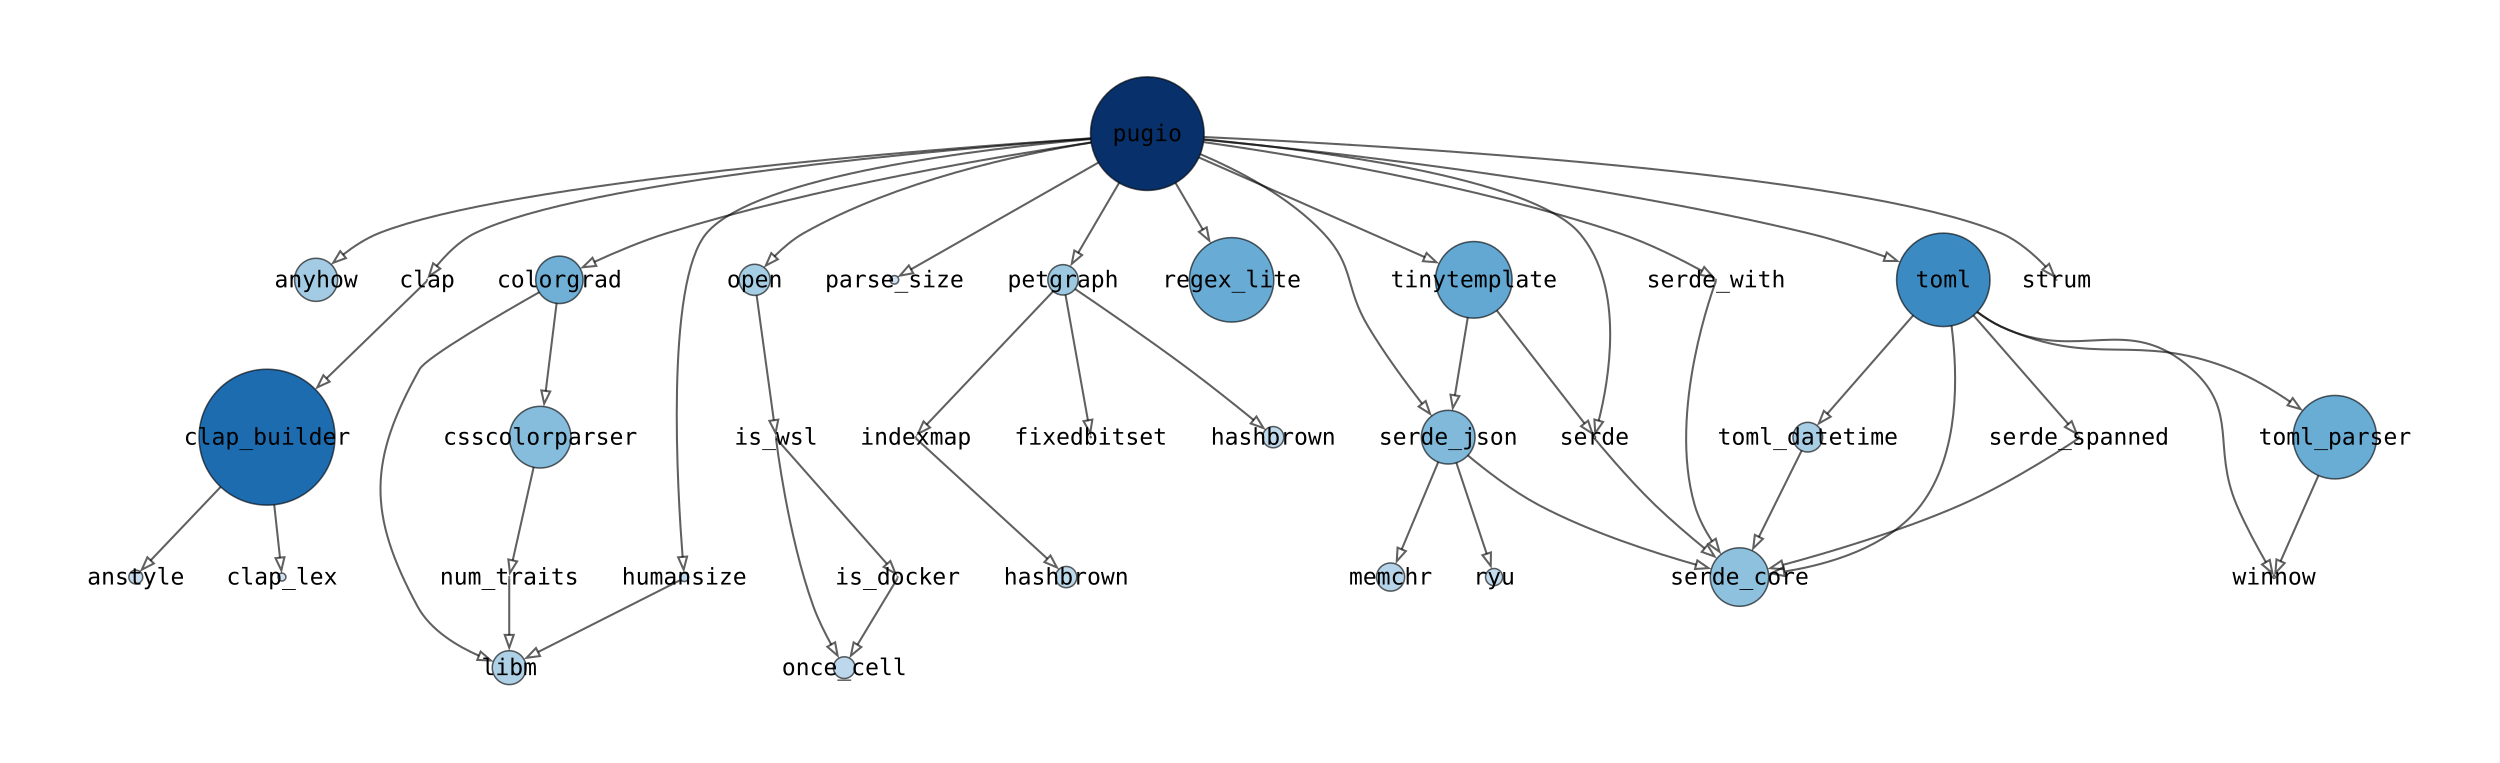
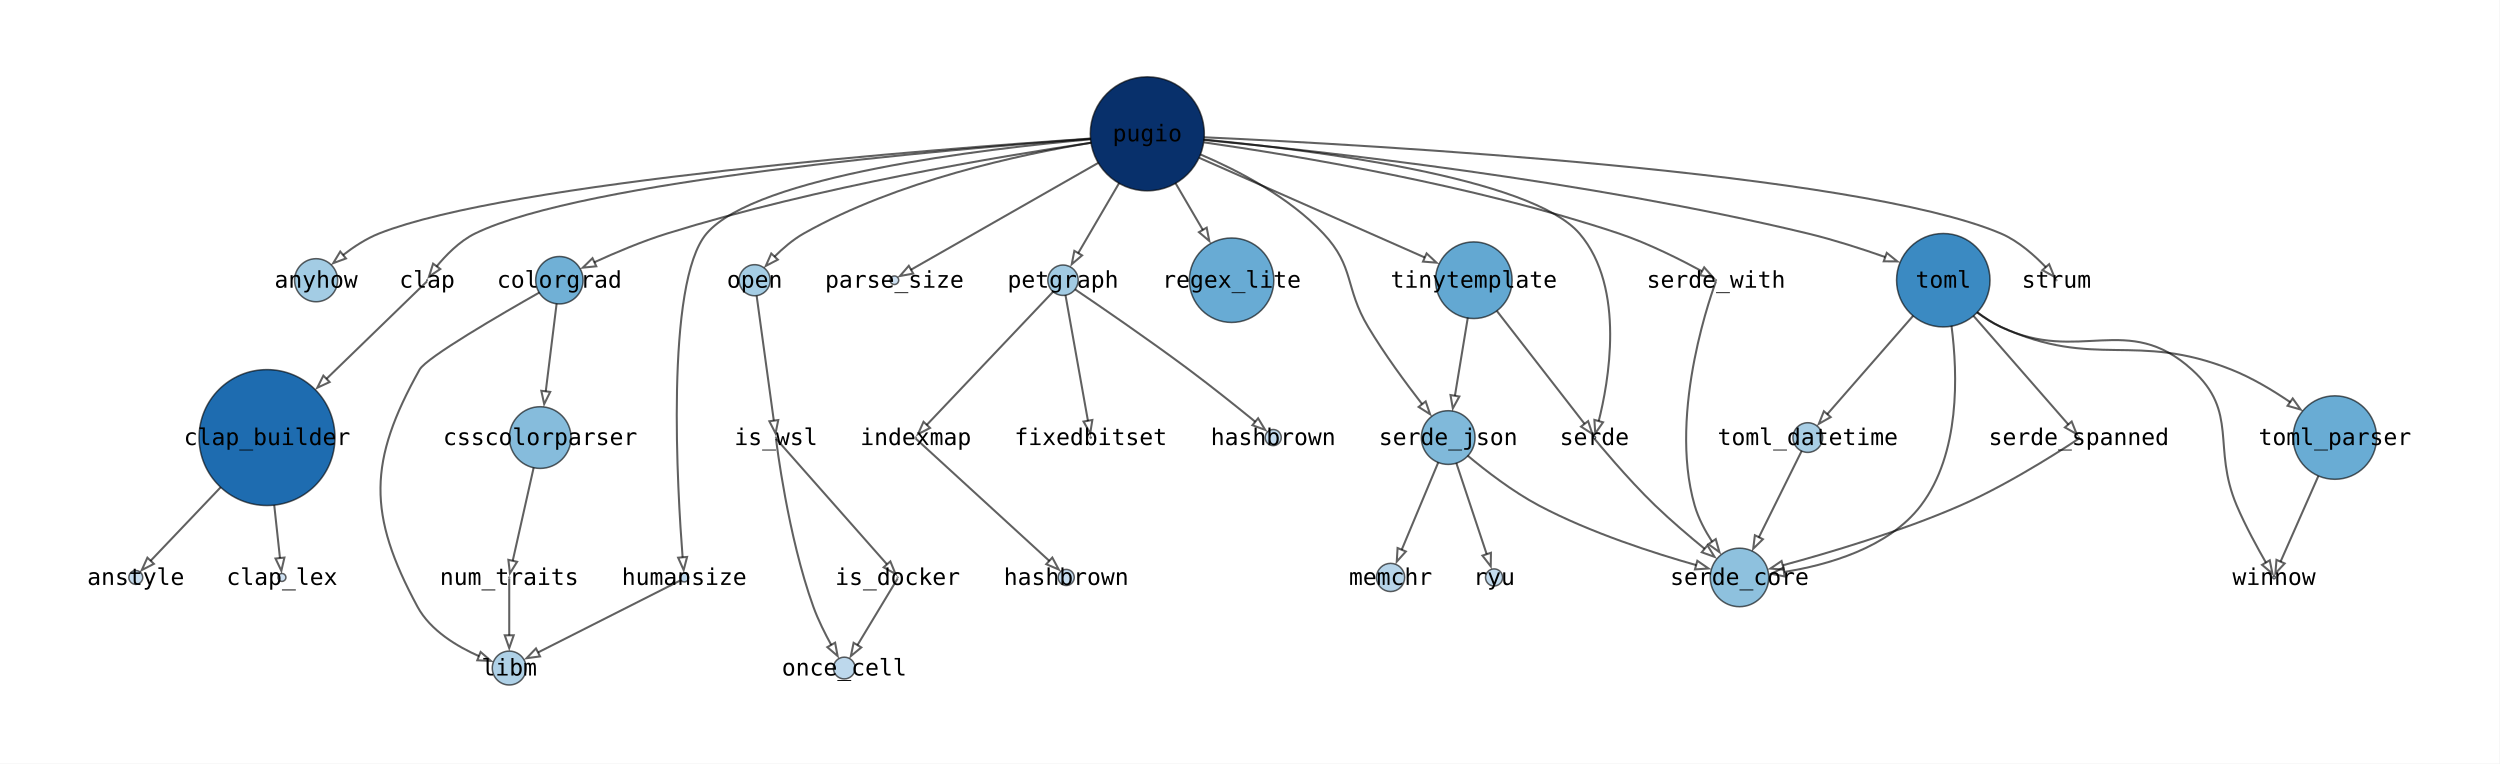
- <svg xmlns="http://www.w3.org/2000/svg" xmlns:xlink="http://www.w3.org/1999/xlink" width="2343pt" height="715pt" viewBox="0.00 0.00 2343.00 715.00">
+ <svg xmlns="http://www.w3.org/2000/svg" xmlns:xlink="http://www.w3.org/1999/xlink" width="2343pt" height="716pt" viewBox="0.00 0.00 2343.00 716.00">
  <style>
.graph:has(.node0:hover) &gt; g:not(.node0) { opacity: 0.4 }
.graph:has(.node1:hover) &gt; g:not(.node1) { opacity: 0.4 }
.graph:has(.node3:hover) &gt; g:not(.node3) { opacity: 0.4 }
.graph:has(.node4:hover) &gt; g:not(.node4) { opacity: 0.4 }
.graph:has(.node5:hover) &gt; g:not(.node5) { opacity: 0.4 }
.graph:has(.node6:hover) &gt; g:not(.node6) { opacity: 0.4 }
.graph:has(.node7:hover) &gt; g:not(.node7) { opacity: 0.4 }
.graph:has(.node8:hover) &gt; g:not(.node8) { opacity: 0.4 }
.graph:has(.node9:hover) &gt; g:not(.node9) { opacity: 0.4 }
.graph:has(.node10:hover) &gt; g:not(.node10) { opacity: 0.4 }
.graph:has(.node11:hover) &gt; g:not(.node11) { opacity: 0.4 }
.graph:has(.node12:hover) &gt; g:not(.node12) { opacity: 0.4 }
.graph:has(.node13:hover) &gt; g:not(.node13) { opacity: 0.4 }
.graph:has(.node14:hover) &gt; g:not(.node14) { opacity: 0.4 }
.graph:has(.node15:hover) &gt; g:not(.node15) { opacity: 0.4 }
.graph:has(.node18:hover) &gt; g:not(.node18) { opacity: 0.4 }
.graph:has(.node19:hover) &gt; g:not(.node19) { opacity: 0.4 }
.graph:has(.node20:hover) &gt; g:not(.node20) { opacity: 0.4 }
.graph:has(.node21:hover) &gt; g:not(.node21) { opacity: 0.4 }
.graph:has(.node23:hover) &gt; g:not(.node23) { opacity: 0.4 }
.graph:has(.node25:hover) &gt; g:not(.node25) { opacity: 0.4 }
.graph:has(.node26:hover) &gt; g:not(.node26) { opacity: 0.4 }
.graph:has(.node27:hover) &gt; g:not(.node27) { opacity: 0.4 }
.graph:has(.node28:hover) &gt; g:not(.node28) { opacity: 0.4 }
.graph:has(.node29:hover) &gt; g:not(.node29) { opacity: 0.4 }
.graph:has(.node31:hover) &gt; g:not(.node31) { opacity: 0.4 }
.graph:has(.node32:hover) &gt; g:not(.node32) { opacity: 0.4 }
.graph:has(.node33:hover) &gt; g:not(.node33) { opacity: 0.4 }
.graph:has(.node34:hover) &gt; g:not(.node34) { opacity: 0.4 }
.graph:has(.node35:hover) &gt; g:not(.node35) { opacity: 0.4 }
.graph:has(.node36:hover) &gt; g:not(.node36) { opacity: 0.4 }
.graph:has(.node37:hover) &gt; g:not(.node37) { opacity: 0.4 }
.graph:has(.node38:hover) &gt; g:not(.node38) { opacity: 0.4 }
.graph:has(.node39:hover) &gt; g:not(.node39) { opacity: 0.4 }
.graph:has(.node40:hover) &gt; g:not(.node40) { opacity: 0.4 }
</style>
-   <g id="graph0" class="graph" transform="scale(1 1) rotate(0) translate(72 643.23)">
-     <polygon fill="white" stroke="none" points="-72,72 -72,-643.23 2270.5,-643.23 2270.5,72 -72,72" />
+   <g id="graph0" class="graph" transform="scale(1 1) rotate(0) translate(72 643.59)">
+     <polygon fill="white" stroke="none" points="-72,72 -72,-643.59 2270.5,-643.59 2270.5,72 -72,72" />
    <g id="node1" class="node node0">
      <g id="a_node1">
-         <a xlink:title="pugio v0.1.4 (/home/my4ng/Programming/pugio)&#10;116.50 KiB">
-           <ellipse fill="#08306b" stroke="#000000" stroke-width="1.44" stroke-opacity="0.624" cx="1003.25" cy="-517.99" rx="53.24" ry="53.24" />
-           <text xml:space="preserve" text-anchor="middle" x="1003.25" y="-510.97" font-family="monospace" font-size="21.60">pugio</text>
+         <a xlink:title="pugio v0.1.5 (/home/my4ng/Programming/pugio)&#10;117.89 KiB">
+           <ellipse fill="#08306b" stroke="#000000" stroke-width="1.44" stroke-opacity="0.624" cx="1003.25" cy="-518.17" rx="53.42" ry="53.42" />
+           <text xml:space="preserve" text-anchor="middle" x="1003.25" y="-511.15" font-family="monospace" font-size="21.60">pugio</text>
        </a>
      </g>
    </g>
    <g id="node2" class="node node0 node1">
      <g id="a_node2">
        <a xlink:title="anyhow v1.0.100&#10;10.54 KiB">
          <ellipse fill="#a3cce4" stroke="#000000" stroke-width="1.44" stroke-opacity="0.624" cx="224.25" cy="-380.97" rx="20.18" ry="20.18" />
          <text xml:space="preserve" text-anchor="middle" x="224.25" y="-373.95" font-family="monospace" font-size="21.60">anyhow</text>
        </a>
      </g>
    </g>
    <g id="edge1" class="edge node0">
      <g id="a_edge1">
        <a xlink:title="pugio -&gt; anyhow">
-           <path fill="none" stroke="#000000" stroke-width="1.92" stroke-opacity="0.624" d="M950.44,-513.62C805.69,-503.86 405.31,-473.13 283.25,-424.75 271.18,-419.96 259.3,-412.14 249.4,-404.48" />
-           <polygon fill="none" stroke="#000000" stroke-width="1.92" stroke-opacity="0.624" points="252.22,-401.36 240.3,-396.96 246.87,-407.84 252.22,-401.36" />
+           <path fill="none" stroke="#000000" stroke-width="1.92" stroke-opacity="0.624" d="M950.18,-513.77C805.21,-503.95 405.23,-473.12 283.25,-424.75 271.18,-419.96 259.3,-412.13 249.4,-404.48" />
+           <polygon fill="none" stroke="#000000" stroke-width="1.92" stroke-opacity="0.624" points="252.22,-401.36 240.3,-396.96 246.88,-407.84 252.22,-401.36" />
        </a>
      </g>
    </g>
    <g id="node3" class="node node0 node3">
      <g id="a_node3">
        <a xlink:title="clap v4.5.53&#10;0 B">
          <ellipse fill="#1e6cb0" stroke="#000000" stroke-width="1.44" stroke-opacity="0.624" cx="328.25" cy="-380.97" rx="0.36" ry="0.36" />
          <text xml:space="preserve" text-anchor="middle" x="328.25" y="-373.95" font-family="monospace" font-size="21.60">clap</text>
        </a>
      </g>
    </g>
    <g id="edge2" class="edge node0">
      <g id="a_edge2">
        <a xlink:title="pugio -&gt; clap">
-           <path fill="none" stroke="#000000" stroke-width="1.92" stroke-opacity="0.624" d="M950.33,-513.37C817.83,-503.65 475.14,-474.31 373.25,-424.75 358.41,-417.53 345.23,-403.65 337.03,-393.66" />
+           <path fill="none" stroke="#000000" stroke-width="1.92" stroke-opacity="0.624" d="M950.33,-513.53C817.83,-503.77 475.14,-474.33 373.25,-424.75 358.41,-417.53 345.23,-403.65 337.03,-393.66" />
          <polygon fill="none" stroke="#000000" stroke-width="1.92" stroke-opacity="0.624" points="340.62,-391.45 330.06,-384.38 333.91,-396.5 340.62,-391.45" />
        </a>
      </g>
    </g>
    <g id="node7" class="node node0 node7">
      <g id="a_node7">
        <a xlink:title="colorgrad v0.8.0&#10;12.57 KiB">
          <ellipse fill="#70b0d6" stroke="#000000" stroke-width="1.44" stroke-opacity="0.624" cx="452.25" cy="-380.97" rx="22.22" ry="22.22" />
          <text xml:space="preserve" text-anchor="middle" x="452.25" y="-373.95" font-family="monospace" font-size="21.60">colorgrad</text>
        </a>
      </g>
    </g>
    <g id="edge6" class="edge node0">
      <g id="a_edge6">
        <a xlink:title="pugio -&gt; colorgrad">
-           <path fill="none" stroke="#000000" stroke-width="1.92" stroke-opacity="0.624" d="M950.78,-509.7C865.94,-497.14 693.95,-468.49 553.25,-424.75 529.81,-417.46 504.36,-406.66 484.87,-397.74" />
+           <path fill="none" stroke="#000000" stroke-width="1.92" stroke-opacity="0.624" d="M950.78,-509.85C865.94,-497.25 693.95,-468.52 553.25,-424.75 529.81,-417.46 504.36,-406.66 484.87,-397.74" />
          <polygon fill="none" stroke="#000000" stroke-width="1.92" stroke-opacity="0.624" points="486.84,-394.02 474.19,-392.74 483.28,-401.63 486.84,-394.02" />
        </a>
      </g>
    </g>
    <g id="node11" class="node node0 node11">
      <g id="a_node11">
        <a xlink:title="humansize v2.1.3&#10;1.23 KiB">
          <ellipse fill="#bed8ec" stroke="#000000" stroke-width="1.44" stroke-opacity="0.624" cx="569.25" cy="-102.41" rx="4.18" ry="4.18" />
          <text xml:space="preserve" text-anchor="middle" x="569.25" y="-95.39" font-family="monospace" font-size="21.60">humansize</text>
        </a>
      </g>
    </g>
    <g id="edge11" class="edge node0">
      <g id="a_edge11">
        <a xlink:title="pugio -&gt; humansize">
-           <path fill="none" stroke="#000000" stroke-width="1.92" stroke-opacity="0.624" d="M950.47,-512.9C849.88,-503.94 636.6,-478.88 590.25,-424.75 550.96,-378.87 563.04,-181.48 567.76,-121.06" />
-           <polygon fill="none" stroke="#000000" stroke-width="1.92" stroke-opacity="0.624" points="571.92,-121.63 568.73,-109.32 563.55,-120.93 571.92,-121.63" />
+           <path fill="none" stroke="#000000" stroke-width="1.92" stroke-opacity="0.624" d="M950.47,-513.06C849.88,-504.05 636.6,-478.89 590.25,-424.75 550.97,-378.86 563.04,-181.48 567.76,-121.06" />
+           <polygon fill="none" stroke="#000000" stroke-width="1.92" stroke-opacity="0.624" points="571.93,-121.63 568.73,-109.32 563.55,-120.93 571.93,-121.63" />
        </a>
      </g>
    </g>
    <g id="node12" class="node node0 node12">
      <g id="a_node12">
        <a xlink:title="open v5.3.3&#10;6.16 KiB">
          <ellipse fill="#a5cde4" stroke="#000000" stroke-width="1.44" stroke-opacity="0.624" cx="635.25" cy="-380.97" rx="14.57" ry="14.57" />
          <text xml:space="preserve" text-anchor="middle" x="635.25" y="-373.95" font-family="monospace" font-size="21.60">open</text>
        </a>
      </g>
    </g>
    <g id="edge13" class="edge node0">
      <g id="a_edge13">
        <a xlink:title="pugio -&gt; open">
-           <path fill="none" stroke="#000000" stroke-width="1.92" stroke-opacity="0.624" d="M950.7,-509.69C884.43,-498.81 768.6,-474.07 681.25,-424.75 671.17,-419.06 661.54,-410.73 653.72,-402.93" />
+           <path fill="none" stroke="#000000" stroke-width="1.92" stroke-opacity="0.624" d="M950.7,-509.84C884.43,-498.91 768.6,-474.1 681.25,-424.75 671.17,-419.05 661.54,-410.73 653.72,-402.93" />
          <polygon fill="none" stroke="#000000" stroke-width="1.92" stroke-opacity="0.624" points="656.97,-400.26 645.7,-394.37 650.84,-406 656.97,-400.26" />
        </a>
      </g>
    </g>
    <g id="node16" class="node node0 node18">
      <g id="a_node16">
        <a xlink:title="parse_size v1.1.0&#10;1.17 KiB">
          <ellipse fill="#cee1f2" stroke="#000000" stroke-width="1.44" stroke-opacity="0.624" cx="766.25" cy="-380.97" rx="4.01" ry="4.01" />
          <text xml:space="preserve" text-anchor="middle" x="766.25" y="-373.95" font-family="monospace" font-size="21.60">parse_size</text>
        </a>
      </g>
    </g>
    <g id="edge18" class="edge node0">
      <g id="a_edge18">
        <a xlink:title="pugio -&gt; parse_size">
-           <path fill="none" stroke="#000000" stroke-width="1.92" stroke-opacity="0.624" d="M957.55,-490.96C903.46,-460.14 816.3,-410.49 781.41,-390.61" />
-           <polygon fill="none" stroke="#000000" stroke-width="1.92" stroke-opacity="0.624" points="783.88,-387.18 771.38,-384.89 779.72,-394.48 783.88,-387.18" />
+           <path fill="none" stroke="#000000" stroke-width="1.92" stroke-opacity="0.624" d="M957.55,-491.1C903.46,-460.24 816.3,-410.53 781.41,-390.62" />
+           <polygon fill="none" stroke="#000000" stroke-width="1.92" stroke-opacity="0.624" points="783.88,-387.19 771.38,-384.89 779.72,-394.49 783.88,-387.19" />
        </a>
      </g>
    </g>
    <g id="node17" class="node node0 node19">
      <g id="a_node17">
        <a xlink:title="petgraph v0.8.3&#10;5.95 KiB">
-           <ellipse fill="#9cc8e1" stroke="#000000" stroke-width="1.44" stroke-opacity="0.624" cx="924.25" cy="-380.97" rx="14.24" ry="14.24" />
+           <ellipse fill="#a2cbe3" stroke="#000000" stroke-width="1.44" stroke-opacity="0.624" cx="924.25" cy="-380.97" rx="14.24" ry="14.24" />
          <text xml:space="preserve" text-anchor="middle" x="924.25" y="-373.95" font-family="monospace" font-size="21.60">petgraph</text>
        </a>
      </g>
    </g>
    <g id="edge19" class="edge node0">
      <g id="a_edge19">
        <a xlink:title="pugio -&gt; petgraph">
-           <path fill="none" stroke="#000000" stroke-width="1.92" stroke-opacity="0.624" d="M976.94,-472.03C964.06,-450.01 949.06,-424.37 938.37,-406.1" />
-           <polygon fill="none" stroke="#000000" stroke-width="1.92" stroke-opacity="0.624" points="942.14,-404.23 932.45,-395.99 934.89,-408.47 942.14,-404.23" />
+           <path fill="none" stroke="#000000" stroke-width="1.92" stroke-opacity="0.624" d="M976.94,-472.15C964.06,-450.1 949.06,-424.43 938.37,-406.13" />
+           <polygon fill="none" stroke="#000000" stroke-width="1.92" stroke-opacity="0.624" points="942.13,-404.25 932.45,-396 934.88,-408.48 942.13,-404.25" />
        </a>
      </g>
    </g>
    <g id="node22" class="node node0 node26">
      <g id="a_node22">
        <a xlink:title="regex_lite v0.1.8&#10;46.25 KiB">
          <ellipse fill="#68abd4" stroke="#000000" stroke-width="1.44" stroke-opacity="0.624" cx="1082.25" cy="-380.97" rx="39.57" ry="39.57" />
          <text xml:space="preserve" text-anchor="middle" x="1082.25" y="-373.95" font-family="monospace" font-size="21.60">regex_lite</text>
        </a>
      </g>
    </g>
    <g id="edge24" class="edge node0">
      <g id="a_edge24">
        <a xlink:title="pugio -&gt; regex_lite">
-           <path fill="none" stroke="#000000" stroke-width="1.92" stroke-opacity="0.624" d="M1029.56,-472.03C1037.87,-457.82 1047.07,-442.1 1055.42,-427.82" />
-           <polygon fill="none" stroke="#000000" stroke-width="1.92" stroke-opacity="0.624" points="1058.9,-430.19 1061.34,-417.71 1051.65,-425.95 1058.9,-430.19" />
+           <path fill="none" stroke="#000000" stroke-width="1.92" stroke-opacity="0.624" d="M1029.56,-472.15C1037.87,-457.92 1047.07,-442.18 1055.42,-427.88" />
+           <polygon fill="none" stroke="#000000" stroke-width="1.92" stroke-opacity="0.624" points="1058.91,-430.24 1061.34,-417.76 1051.66,-426 1058.91,-430.24" />
        </a>
      </g>
    </g>
    <g id="node23" class="node node0 node0 node35 node27">
      <g id="a_node23">
        <a xlink:title="serde v1.0.228&#10;318 B">
          <ellipse fill="#bed8ec" stroke="#000000" stroke-width="1.44" stroke-opacity="0.624" cx="1422.25" cy="-233.51" rx="1.17" ry="1.17" />
          <text xml:space="preserve" text-anchor="middle" x="1422.25" y="-226.49" font-family="monospace" font-size="21.60">serde</text>
        </a>
      </g>
    </g>
    <g id="edge25" class="edge node0">
      <g id="a_edge25">
        <a xlink:title="pugio -&gt; serde">
-           <path fill="none" stroke="#000000" stroke-width="1.92" stroke-opacity="0.624" d="M1056.13,-512.6C1155.19,-503.21 1362.82,-477.58 1408.25,-424.75 1452.14,-373.7 1435.16,-283.78 1426.3,-248.9" />
+           <path fill="none" stroke="#000000" stroke-width="1.92" stroke-opacity="0.624" d="M1056.13,-512.76C1155.19,-503.32 1362.83,-477.6 1408.25,-424.75 1452.13,-373.7 1435.15,-283.78 1426.3,-248.9" />
          <polygon fill="none" stroke="#000000" stroke-width="1.92" stroke-opacity="0.624" points="1430.36,-247.82 1423.07,-237.4 1422.27,-250.09 1430.36,-247.82" />
        </a>
      </g>
    </g>
    <g id="node25" class="node node0 node0 node35 node29">
      <g id="a_node25">
        <a xlink:title="serde_json v1.0.145&#10;15.99 KiB">
          <ellipse fill="#80b9da" stroke="#000000" stroke-width="1.44" stroke-opacity="0.624" cx="1285.25" cy="-233.51" rx="25.16" ry="25.16" />
          <text xml:space="preserve" text-anchor="middle" x="1285.25" y="-226.49" font-family="monospace" font-size="21.60">serde_json</text>
        </a>
      </g>
    </g>
    <g id="edge27" class="edge node0">
      <g id="a_edge27">
        <a xlink:title="pugio -&gt; serde_json">
-           <path fill="none" stroke="#000000" stroke-width="1.92" stroke-opacity="0.624" d="M1052.53,-498.93C1088.4,-483.73 1136.12,-458.95 1168.25,-424.75 1197.8,-393.29 1188.1,-374.23 1210.25,-337.19 1225.47,-311.74 1245.38,-284.72 1260.85,-264.79" />
+           <path fill="none" stroke="#000000" stroke-width="1.92" stroke-opacity="0.624" d="M1052.91,-498.89C1088.73,-483.63 1136.23,-458.86 1168.25,-424.75 1197.79,-393.28 1188.1,-374.23 1210.25,-337.19 1225.47,-311.74 1245.38,-284.72 1260.85,-264.79" />
          <polygon fill="none" stroke="#000000" stroke-width="1.92" stroke-opacity="0.624" points="1264.14,-267.4 1268.26,-255.38 1257.54,-262.21 1264.14,-267.4" />
        </a>
      </g>
    </g>
    <g id="node28" class="node node0 node33">
      <g id="a_node28">
        <a xlink:title="serde_with v3.16.0&#10;0 B">
          <ellipse fill="#c0d9ed" stroke="#000000" stroke-width="1.44" stroke-opacity="0.624" cx="1536.25" cy="-380.97" rx="0.36" ry="0.36" />
          <text xml:space="preserve" text-anchor="middle" x="1536.25" y="-373.95" font-family="monospace" font-size="21.60">serde_with</text>
        </a>
      </g>
    </g>
    <g id="edge31" class="edge node0">
      <g id="a_edge31">
        <a xlink:title="pugio -&gt; serde_with">
-           <path fill="none" stroke="#000000" stroke-width="1.92" stroke-opacity="0.624" d="M1055.67,-510.1C1139.51,-498.2 1308.27,-470.54 1445.25,-424.75 1474.12,-415.1 1505.88,-398.75 1523.2,-389.3" />
+           <path fill="none" stroke="#000000" stroke-width="1.92" stroke-opacity="0.624" d="M1056.01,-510.21C1139.96,-498.23 1308.45,-470.5 1445.25,-424.75 1474.12,-415.09 1505.88,-398.74 1523.2,-389.3" />
          <polygon fill="none" stroke="#000000" stroke-width="1.92" stroke-opacity="0.624" points="1525.17,-393.01 1533.58,-383.48 1521.06,-385.69 1525.17,-393.01" />
        </a>
      </g>
    </g>
    <g id="node29" class="node node0 node34">
      <g id="a_node29">
        <a xlink:title="strum v0.27.2&#10;63 B">
          <ellipse fill="#e3eef9" stroke="#000000" stroke-width="1.44" stroke-opacity="0.624" cx="1855.25" cy="-380.97" rx="0.36" ry="0.36" />
          <text xml:space="preserve" text-anchor="middle" x="1855.25" y="-373.95" font-family="monospace" font-size="21.60">strum</text>
        </a>
      </g>
    </g>
    <g id="edge33" class="edge node0">
      <g id="a_edge33">
        <a xlink:title="pugio -&gt; strum">
-           <path fill="none" stroke="#000000" stroke-width="1.92" stroke-opacity="0.624" d="M1056.13,-514.79C1212.05,-507.68 1667.49,-482.4 1803.25,-424.75 1820.14,-417.58 1835.86,-403.12 1845.5,-393.01" />
+           <path fill="none" stroke="#000000" stroke-width="1.92" stroke-opacity="0.624" d="M1056.41,-514.94C1212.59,-507.78 1667.57,-482.39 1803.25,-424.75 1820.14,-417.58 1835.86,-403.12 1845.5,-393.01" />
          <polygon fill="none" stroke="#000000" stroke-width="1.92" stroke-opacity="0.624" points="1848.45,-396.01 1853.25,-384.24 1842.16,-390.45 1848.45,-396.01" />
        </a>
      </g>
    </g>
    <g id="node30" class="node node0 node35">
      <g id="a_node30">
        <a xlink:title="tinytemplate v1.2.1&#10;35.75 KiB">
          <ellipse fill="#63a8d2" stroke="#000000" stroke-width="1.44" stroke-opacity="0.624" cx="1309.25" cy="-380.97" rx="35.9" ry="35.9" />
          <text xml:space="preserve" text-anchor="middle" x="1309.25" y="-373.95" font-family="monospace" font-size="21.60">tinytemplate</text>
        </a>
      </g>
    </g>
    <g id="edge34" class="edge node0">
      <g id="a_edge34">
        <a xlink:title="pugio -&gt; tinytemplate">
-           <path fill="none" stroke="#000000" stroke-width="1.92" stroke-opacity="0.624" d="M1051.4,-495.74C1109.43,-470.14 1206.23,-427.43 1263.27,-402.26" />
-           <polygon fill="none" stroke="#000000" stroke-width="1.92" stroke-opacity="0.624" points="1264.93,-406.12 1274.21,-397.43 1261.54,-398.43 1264.93,-406.12" />
+           <path fill="none" stroke="#000000" stroke-width="1.92" stroke-opacity="0.624" d="M1051.74,-495.75C1109.84,-470.08 1206.46,-427.38 1263.38,-402.24" />
+           <polygon fill="none" stroke="#000000" stroke-width="1.92" stroke-opacity="0.624" points="1265.01,-406.11 1274.29,-397.42 1261.62,-398.42 1265.01,-406.11" />
        </a>
      </g>
    </g>
    <g id="node31" class="node node0 node36">
      <g id="a_node31">
        <a xlink:title="toml v0.9.8&#10;61.78 KiB">
          <ellipse fill="#3b8ac2" stroke="#000000" stroke-width="1.44" stroke-opacity="0.624" cx="1749.25" cy="-380.97" rx="43.78" ry="43.78" />
          <text xml:space="preserve" text-anchor="middle" x="1749.25" y="-373.95" font-family="monospace" font-size="21.60">toml</text>
        </a>
      </g>
    </g>
    <g id="edge37" class="edge node0">
      <g id="a_edge37">
        <a xlink:title="pugio -&gt; toml">
-           <path fill="none" stroke="#000000" stroke-width="1.92" stroke-opacity="0.624" d="M1056.02,-512.31C1163.65,-502.06 1415.74,-474.5 1622.25,-424.75 1646.46,-418.91 1672.63,-410.48 1694.89,-402.64" />
-           <polygon fill="none" stroke="#000000" stroke-width="1.92" stroke-opacity="0.624" points="1696.29,-406.6 1706.16,-398.59 1693.44,-398.7 1696.29,-406.6" />
+           <path fill="none" stroke="#000000" stroke-width="1.92" stroke-opacity="0.624" d="M1056.02,-512.46C1163.65,-502.18 1415.74,-474.53 1622.25,-424.75 1646.46,-418.91 1672.63,-410.48 1694.89,-402.64" />
+           <polygon fill="none" stroke="#000000" stroke-width="1.92" stroke-opacity="0.624" points="1696.28,-406.6 1706.16,-398.59 1693.44,-398.69 1696.28,-406.6" />
        </a>
      </g>
    </g>
    <g id="node4" class="node node0 node3 node4">
      <g id="a_node4">
        <a xlink:title="clap_builder v4.5.53&#10;230.96 KiB">
          <ellipse fill="#1e6cb0" stroke="#000000" stroke-width="1.44" stroke-opacity="0.624" cx="178.25" cy="-233.51" rx="63.68" ry="63.68" />
          <text xml:space="preserve" text-anchor="middle" x="178.25" y="-226.49" font-family="monospace" font-size="21.60">clap_builder</text>
        </a>
      </g>
    </g>
    <g id="edge3" class="edge node0 node3">
      <g id="a_edge3">
        <a xlink:title="clap -&gt; clap_builder">
          <path fill="none" stroke="#000000" stroke-width="1.92" stroke-opacity="0.624" d="M328.14,-379.87C325.51,-377.31 275.45,-328.77 233.89,-288.47" />
          <polygon fill="none" stroke="#000000" stroke-width="1.92" stroke-opacity="0.624" points="236.9,-285.53 225.36,-280.2 231.05,-291.56 236.9,-285.53" />
        </a>
      </g>
    </g>
    <g id="node5" class="node node0 node3 node4 node5">
      <g id="a_node5">
        <a xlink:title="anstyle v1.0.13&#10;2.06 KiB">
          <ellipse fill="#c7ddef" stroke="#000000" stroke-width="1.44" stroke-opacity="0.624" cx="55.25" cy="-102.41" rx="6.5" ry="6.5" />
          <text xml:space="preserve" text-anchor="middle" x="55.25" y="-95.39" font-family="monospace" font-size="21.60">anstyle</text>
        </a>
      </g>
    </g>
    <g id="edge4" class="edge node0 node3 node4">
      <g id="a_edge4">
        <a xlink:title="clap_builder -&gt; anstyle">
          <path fill="none" stroke="#000000" stroke-width="1.92" stroke-opacity="0.624" d="M134.88,-187C111.74,-162.71 84.84,-134.47 68.98,-117.82" />
          <polygon fill="none" stroke="#000000" stroke-width="1.92" stroke-opacity="0.624" points="72.22,-115.14 60.9,-109.35 66.14,-120.93 72.22,-115.14" />
        </a>
      </g>
    </g>
    <g id="node6" class="node node0 node3 node4 node6">
      <g id="a_node6">
        <a xlink:title="clap_lex v0.7.6&#10;1.08 KiB">
          <ellipse fill="#cfe1f2" stroke="#000000" stroke-width="1.44" stroke-opacity="0.624" cx="192.25" cy="-102.41" rx="3.72" ry="3.72" />
          <text xml:space="preserve" text-anchor="middle" x="192.25" y="-95.39" font-family="monospace" font-size="21.60">clap_lex</text>
        </a>
      </g>
    </g>
    <g id="edge5" class="edge node0 node3 node4">
      <g id="a_edge5">
        <a xlink:title="clap_builder -&gt; clap_lex">
          <path fill="none" stroke="#000000" stroke-width="1.92" stroke-opacity="0.624" d="M185,-170.23C186.99,-151.95 188.99,-133.43 190.39,-120.54" />
          <polygon fill="none" stroke="#000000" stroke-width="1.92" stroke-opacity="0.624" points="194.56,-121.03 191.68,-108.65 186.21,-120.13 194.56,-121.03" />
        </a>
      </g>
    </g>
    <g id="node8" class="node node0 node7 node8">
      <g id="a_node8">
        <a xlink:title="csscolorparser v0.8.0&#10;21.41 KiB">
          <ellipse fill="#86bcdc" stroke="#000000" stroke-width="1.44" stroke-opacity="0.624" cx="434.25" cy="-233.51" rx="28.91" ry="28.91" />
          <text xml:space="preserve" text-anchor="middle" x="434.25" y="-226.49" font-family="monospace" font-size="21.60">csscolorparser</text>
        </a>
      </g>
    </g>
    <g id="edge7" class="edge node0 node7">
      <g id="a_edge7">
        <a xlink:title="colorgrad -&gt; csscolorparser">
          <path fill="none" stroke="#000000" stroke-width="1.92" stroke-opacity="0.624" d="M449.67,-359.13C447.02,-337.69 442.81,-303.69 439.46,-276.62" />
          <polygon fill="none" stroke="#000000" stroke-width="1.92" stroke-opacity="0.624" points="443.65,-276.3 438.01,-264.91 435.32,-277.33 443.65,-276.3" />
        </a>
      </g>
    </g>
    <g id="node10" class="node node0 node7 node0 node7 node8 node9 node0 node11 node10">
      <g id="a_node10">
        <a xlink:title="libm v0.2.15&#10;7.04 KiB">
          <ellipse fill="#afd1e7" stroke="#000000" stroke-width="1.44" stroke-opacity="0.624" cx="405.25" cy="-17.5" rx="15.88" ry="15.88" />
          <text xml:space="preserve" text-anchor="middle" x="405.25" y="-10.48" font-family="monospace" font-size="21.60">libm</text>
        </a>
      </g>
    </g>
    <g id="edge10" class="edge node0 node7">
      <g id="a_edge10">
        <a xlink:title="colorgrad -&gt; libm">
          <path fill="none" stroke="#000000" stroke-width="1.92" stroke-opacity="0.624" d="M433.5,-369.46C398.82,-349.82 327.58,-308.52 321.25,-297.19 273.07,-210.98 272.36,-161.91 319.25,-75 331.41,-52.46 356.91,-37.45 377.01,-28.6" />
          <polygon fill="none" stroke="#000000" stroke-width="1.92" stroke-opacity="0.624" points="378.43,-32.56 388.01,-24.2 375.31,-24.76 378.43,-32.56" />
        </a>
      </g>
    </g>
    <g id="node9" class="node node0 node7 node8 node9">
      <g id="a_node9">
        <a xlink:title="num_traits v0.2.19&#10;0 B">
          <ellipse fill="#c5dcef" stroke="#000000" stroke-width="1.44" stroke-opacity="0.624" cx="405.25" cy="-102.41" rx="0.36" ry="0.36" />
          <text xml:space="preserve" text-anchor="middle" x="405.25" y="-95.39" font-family="monospace" font-size="21.60">num_traits</text>
        </a>
      </g>
    </g>
    <g id="edge8" class="edge node0 node7 node8">
      <g id="a_edge8">
        <a xlink:title="csscolorparser -&gt; num_traits">
          <path fill="none" stroke="#000000" stroke-width="1.92" stroke-opacity="0.624" d="M428.17,-205.45C422.19,-178.81 413.27,-139.14 408.52,-117.97" />
          <polygon fill="none" stroke="#000000" stroke-width="1.92" stroke-opacity="0.624" points="412.63,-117.08 405.9,-106.3 404.43,-118.93 412.63,-117.08" />
        </a>
      </g>
    </g>
    <g id="edge9" class="edge node0 node7 node8 node9">
      <g id="a_edge9">
        <a xlink:title="num_traits -&gt; libm">
          <path fill="none" stroke="#000000" stroke-width="1.92" stroke-opacity="0.624" d="M405.25,-101.35C405.25,-99.87 405.25,-71.27 405.25,-48.08" />
          <polygon fill="none" stroke="#000000" stroke-width="1.92" stroke-opacity="0.624" points="409.45,-48.19 405.25,-36.19 401.05,-48.19 409.45,-48.19" />
        </a>
      </g>
    </g>
    <g id="edge12" class="edge node0 node11">
      <g id="a_edge12">
        <a xlink:title="humansize -&gt; libm">
          <path fill="none" stroke="#000000" stroke-width="1.92" stroke-opacity="0.624" d="M566.12,-99.83C549.8,-91.58 473.59,-53.05 432.19,-32.12" />
          <polygon fill="none" stroke="#000000" stroke-width="1.92" stroke-opacity="0.624" points="434.11,-28.39 421.51,-26.72 430.32,-35.88 434.11,-28.39" />
        </a>
      </g>
    </g>
    <g id="node13" class="node node0 node12 node13">
      <g id="a_node13">
        <a xlink:title="is_wsl v0.4.0&#10;0 B">
          <ellipse fill="#bdd8ec" stroke="#000000" stroke-width="1.44" stroke-opacity="0.624" cx="655.25" cy="-233.51" rx="0.36" ry="0.36" />
          <text xml:space="preserve" text-anchor="middle" x="655.25" y="-226.49" font-family="monospace" font-size="21.60">is_wsl</text>
        </a>
      </g>
    </g>
    <g id="edge14" class="edge node0 node12">
      <g id="a_edge14">
        <a xlink:title="open -&gt; is_wsl">
          <path fill="none" stroke="#000000" stroke-width="1.92" stroke-opacity="0.624" d="M637.1,-366.55C640.85,-339.27 649.33,-277.55 653.23,-249.23" />
          <polygon fill="none" stroke="#000000" stroke-width="1.92" stroke-opacity="0.624" points="657.37,-249.92 654.84,-237.46 649.05,-248.78 657.37,-249.92" />
        </a>
      </g>
    </g>
    <g id="node14" class="node node0 node12 node13 node14">
      <g id="a_node14">
        <a xlink:title="is_docker v0.2.0&#10;0 B">
          <ellipse fill="#c8def0" stroke="#000000" stroke-width="1.44" stroke-opacity="0.624" cx="769.25" cy="-102.41" rx="0.36" ry="0.36" />
          <text xml:space="preserve" text-anchor="middle" x="769.25" y="-95.39" font-family="monospace" font-size="21.60">is_docker</text>
        </a>
      </g>
    </g>
    <g id="edge15" class="edge node0 node12 node13">
      <g id="a_edge15">
        <a xlink:title="is_wsl -&gt; is_docker">
          <path fill="none" stroke="#000000" stroke-width="1.92" stroke-opacity="0.624" d="M655.33,-232.42C658.15,-229.23 732.07,-145.51 759.3,-114.68" />
          <polygon fill="none" stroke="#000000" stroke-width="1.92" stroke-opacity="0.624" points="762.45,-117.46 767.25,-105.68 756.16,-111.9 762.45,-117.46" />
        </a>
      </g>
    </g>
    <g id="node15" class="node node0 node12 node13 node0 node12 node13 node14 node15">
      <g id="a_node15">
        <a xlink:title="once_cell v1.21.3&#10;3.68 KiB">
          <ellipse fill="#bdd8ec" stroke="#000000" stroke-width="1.44" stroke-opacity="0.624" cx="719.25" cy="-17.5" rx="10.21" ry="10.21" />
          <text xml:space="preserve" text-anchor="middle" x="719.25" y="-10.48" font-family="monospace" font-size="21.60">once_cell</text>
        </a>
      </g>
    </g>
    <g id="edge17" class="edge node0 node12 node13">
      <g id="a_edge17">
        <a xlink:title="is_wsl -&gt; once_cell">
          <path fill="none" stroke="#000000" stroke-width="1.92" stroke-opacity="0.624" d="M655.26,-232.45C655.59,-229.7 666.28,-141.4 690.25,-75 694.73,-62.59 701.35,-49.45 707.14,-38.96" />
          <polygon fill="none" stroke="#000000" stroke-width="1.92" stroke-opacity="0.624" points="710.66,-41.27 713,-28.78 703.38,-37.08 710.66,-41.27" />
        </a>
      </g>
    </g>
    <g id="edge16" class="edge node0 node12 node13 node14">
      <g id="a_edge16">
        <a xlink:title="is_docker -&gt; once_cell">
          <path fill="none" stroke="#000000" stroke-width="1.92" stroke-opacity="0.624" d="M769.21,-101.35C768.2,-99.67 745.93,-62.75 731.47,-38.77" />
          <polygon fill="none" stroke="#000000" stroke-width="1.92" stroke-opacity="0.624" points="735.2,-36.82 725.41,-28.71 728.01,-41.15 735.2,-36.82" />
        </a>
      </g>
    </g>
    <g id="node18" class="node node0 node19 node20">
      <g id="a_node18">
        <a xlink:title="fixedbitset v0.5.7&#10;147 B">
          <ellipse fill="#dfebf7" stroke="#000000" stroke-width="1.44" stroke-opacity="0.624" cx="950.25" cy="-233.51" rx="0.55" ry="0.55" />
          <text xml:space="preserve" text-anchor="middle" x="950.25" y="-226.49" font-family="monospace" font-size="21.60">fixedbitset</text>
        </a>
      </g>
    </g>
    <g id="edge20" class="edge node0 node19">
      <g id="a_edge20">
        <a xlink:title="petgraph -&gt; fixedbitset">
          <path fill="none" stroke="#000000" stroke-width="1.92" stroke-opacity="0.624" d="M926.56,-367.06C931.4,-339.96 942.6,-277.29 947.67,-248.92" />
          <polygon fill="none" stroke="#000000" stroke-width="1.92" stroke-opacity="0.624" points="951.75,-249.99 949.73,-237.44 943.48,-248.52 951.75,-249.99" />
        </a>
      </g>
    </g>
    <g id="node19" class="node node0 node19 node21">
      <g id="a_node19">
-         <a xlink:title="hashbrown v0.15.5&#10;3.57 KiB">
-           <ellipse fill="#bed8ec" stroke="#000000" stroke-width="1.44" stroke-opacity="0.624" cx="1121.25" cy="-233.51" rx="9.97" ry="9.97" />
+         <a xlink:title="hashbrown v0.15.5&#10;2.48 KiB">
+           <ellipse fill="#c4dbee" stroke="#000000" stroke-width="1.44" stroke-opacity="0.624" cx="1121.25" cy="-233.51" rx="7.55" ry="7.55" />
          <text xml:space="preserve" text-anchor="middle" x="1121.25" y="-226.49" font-family="monospace" font-size="21.60">hashbrown</text>
        </a>
      </g>
    </g>
    <g id="edge21" class="edge node0 node19">
      <g id="a_edge21">
        <a xlink:title="petgraph -&gt; hashbrown">
-           <path fill="none" stroke="#000000" stroke-width="1.92" stroke-opacity="0.624" d="M935.47,-372.43C956.62,-358.13 1003.75,-325.93 1042.25,-297.19 1063.51,-281.32 1087.29,-262.27 1103.15,-249.37" />
-           <polygon fill="none" stroke="#000000" stroke-width="1.92" stroke-opacity="0.624" points="1105.5,-252.87 1112.13,-242.02 1100.19,-246.37 1105.5,-252.87" />
+           <path fill="none" stroke="#000000" stroke-width="1.92" stroke-opacity="0.624" d="M935.47,-372.43C956.62,-358.13 1003.75,-325.93 1042.25,-297.19 1064.17,-280.83 1088.76,-261.09 1104.59,-248.2" />
+           <polygon fill="none" stroke="#000000" stroke-width="1.92" stroke-opacity="0.624" points="1107.1,-251.57 1113.72,-240.72 1101.78,-245.07 1107.1,-251.57" />
        </a>
      </g>
    </g>
    <g id="node20" class="node node0 node19 node23">
      <g id="a_node20">
        <a xlink:title="indexmap v2.12.1&#10;0 B">
-           <ellipse fill="#bed8ec" stroke="#000000" stroke-width="1.44" stroke-opacity="0.624" cx="786.25" cy="-233.51" rx="0.36" ry="0.36" />
+           <ellipse fill="#c4dbee" stroke="#000000" stroke-width="1.44" stroke-opacity="0.624" cx="786.25" cy="-233.51" rx="0.36" ry="0.36" />
          <text xml:space="preserve" text-anchor="middle" x="786.25" y="-226.49" font-family="monospace" font-size="21.60">indexmap</text>
        </a>
      </g>
    </g>
    <g id="edge22" class="edge node0 node19">
      <g id="a_edge22">
        <a xlink:title="petgraph -&gt; indexmap">
          <path fill="none" stroke="#000000" stroke-width="1.92" stroke-opacity="0.624" d="M915.2,-370.43C890.52,-344.42 822.23,-272.43 796.36,-245.17" />
          <polygon fill="none" stroke="#000000" stroke-width="1.92" stroke-opacity="0.624" points="799.63,-242.51 788.32,-236.69 793.53,-248.29 799.63,-242.51" />
        </a>
      </g>
    </g>
    <g id="node21" class="node node0 node19 node23 node25">
      <g id="a_node21">
-         <a xlink:title="hashbrown v0.16.1&#10;3.57 KiB">
-           <ellipse fill="#bed8ec" stroke="#000000" stroke-width="1.44" stroke-opacity="0.624" cx="927.25" cy="-102.41" rx="9.97" ry="9.97" />
+         <a xlink:title="hashbrown v0.16.1&#10;2.48 KiB">
+           <ellipse fill="#c4dbee" stroke="#000000" stroke-width="1.44" stroke-opacity="0.624" cx="927.25" cy="-102.41" rx="7.55" ry="7.55" />
          <text xml:space="preserve" text-anchor="middle" x="927.25" y="-95.39" font-family="monospace" font-size="21.60">hashbrown</text>
        </a>
      </g>
    </g>
    <g id="edge23" class="edge node0 node19 node23">
      <g id="a_edge23">
        <a xlink:title="indexmap -&gt; hashbrown">
-           <path fill="none" stroke="#000000" stroke-width="1.92" stroke-opacity="0.624" d="M786.35,-232.42C789.66,-229.39 872.62,-153.43 909.67,-119.51" />
-           <polygon fill="none" stroke="#000000" stroke-width="1.92" stroke-opacity="0.624" points="912.49,-122.62 918.51,-111.42 906.82,-116.43 912.49,-122.62" />
+           <path fill="none" stroke="#000000" stroke-width="1.92" stroke-opacity="0.624" d="M786.35,-232.42C789.72,-229.33 875.65,-150.66 911.63,-117.72" />
+           <polygon fill="none" stroke="#000000" stroke-width="1.92" stroke-opacity="0.624" points="914.22,-121.04 920.24,-109.84 908.55,-114.84 914.22,-121.04" />
        </a>
      </g>
    </g>
    <g id="node24" class="node node0 node33 node0 node0 node35 node27 node0 node0 node35 node29 node0 node36 node0 node36 node37 node0 node36 node38 node28">
      <g id="a_node24">
        <a xlink:title="serde_core v1.0.228&#10;19.10 KiB">
          <ellipse fill="#8ec1de" stroke="#000000" stroke-width="1.44" stroke-opacity="0.624" cx="1558.25" cy="-102.41" rx="27.41" ry="27.41" />
          <text xml:space="preserve" text-anchor="middle" x="1558.25" y="-95.39" font-family="monospace" font-size="21.60">serde_core</text>
        </a>
      </g>
    </g>
    <g id="edge26" class="edge node0 node0 node35 node27">
      <g id="a_edge26">
        <a xlink:title="serde -&gt; serde_core">
          <path fill="none" stroke="#000000" stroke-width="1.92" stroke-opacity="0.624" d="M1422.34,-232.41C1424.11,-230.24 1452.96,-195.12 1479.25,-169.83 1493.88,-155.76 1511.03,-141.14 1525.61,-129.21" />
          <polygon fill="none" stroke="#000000" stroke-width="1.92" stroke-opacity="0.624" points="1528.18,-132.52 1534.87,-121.71 1522.9,-125.99 1528.18,-132.52" />
        </a>
      </g>
    </g>
    <g id="edge30" class="edge node0 node0 node35 node29">
      <g id="a_edge30">
        <a xlink:title="serde_json -&gt; serde_core">
          <path fill="none" stroke="#000000" stroke-width="1.92" stroke-opacity="0.624" d="M1303.42,-216.62C1319.94,-202.79 1345.46,-182.97 1370.25,-169.83 1418.55,-144.22 1478.81,-124.93 1517.88,-113.91" />
          <polygon fill="none" stroke="#000000" stroke-width="1.92" stroke-opacity="0.624" points="1518.74,-118.03 1529.2,-110.8 1516.52,-109.93 1518.74,-118.03" />
        </a>
      </g>
    </g>
    <g id="node26" class="node node0 node0 node35 node29 node31">
      <g id="a_node26">
        <a xlink:title="memchr v2.7.6&#10;5.31 KiB">
          <ellipse fill="#b6d4e9" stroke="#000000" stroke-width="1.44" stroke-opacity="0.624" cx="1231.25" cy="-102.41" rx="13.21" ry="13.21" />
          <text xml:space="preserve" text-anchor="middle" x="1231.25" y="-95.39" font-family="monospace" font-size="21.60">memchr</text>
        </a>
      </g>
    </g>
    <g id="edge28" class="edge node0 node0 node35 node29">
      <g id="a_edge28">
        <a xlink:title="serde_json -&gt; memchr">
          <path fill="none" stroke="#000000" stroke-width="1.92" stroke-opacity="0.624" d="M1275.97,-210.32C1266.42,-187.49 1251.58,-152.01 1241.64,-128.26" />
          <polygon fill="none" stroke="#000000" stroke-width="1.92" stroke-opacity="0.624" points="1245.55,-126.73 1237.05,-117.28 1237.8,-129.97 1245.55,-126.73" />
        </a>
      </g>
    </g>
    <g id="node27" class="node node0 node0 node35 node29 node32">
      <g id="a_node27">
        <a xlink:title="ryu v1.0.20&#10;2.69 KiB">
          <ellipse fill="#c3dbee" stroke="#000000" stroke-width="1.44" stroke-opacity="0.624" cx="1328.25" cy="-102.41" rx="8.03" ry="8.03" />
          <text xml:space="preserve" text-anchor="middle" x="1328.25" y="-95.39" font-family="monospace" font-size="21.60">ryu</text>
        </a>
      </g>
    </g>
    <g id="edge29" class="edge node0 node0 node35 node29">
      <g id="a_edge29">
        <a xlink:title="serde_json -&gt; ryu">
          <path fill="none" stroke="#000000" stroke-width="1.92" stroke-opacity="0.624" d="M1292.84,-209.73C1300.91,-185.5 1313.56,-147.51 1321.36,-124.11" />
          <polygon fill="none" stroke="#000000" stroke-width="1.92" stroke-opacity="0.624" points="1325.31,-125.52 1325.12,-112.81 1317.34,-122.87 1325.31,-125.52" />
        </a>
      </g>
    </g>
    <g id="edge32" class="edge node0 node33">
      <g id="a_edge32">
        <a xlink:title="serde_with -&gt; serde_core">
          <path fill="none" stroke="#000000" stroke-width="1.92" stroke-opacity="0.624" d="M1536.22,-379.88C1534.83,-376.23 1490.56,-258.54 1516.25,-169.83 1519.69,-157.94 1525.97,-146.14 1532.64,-135.86" />
          <polygon fill="none" stroke="#000000" stroke-width="1.92" stroke-opacity="0.624" points="1536,-138.37 1539.44,-126.13 1529.12,-133.56 1536,-138.37" />
        </a>
      </g>
    </g>
    <g id="edge35" class="edge node0 node35">
      <g id="a_edge35">
        <a xlink:title="tinytemplate -&gt; serde">
          <path fill="none" stroke="#000000" stroke-width="1.92" stroke-opacity="0.624" d="M1330.77,-352.27C1355.61,-320.3 1395.31,-269.19 1413.1,-246.29" />
          <polygon fill="none" stroke="#000000" stroke-width="1.92" stroke-opacity="0.624" points="1416.38,-248.91 1420.42,-236.86 1409.75,-243.76 1416.38,-248.91" />
        </a>
      </g>
    </g>
    <g id="edge36" class="edge node0 node35">
      <g id="a_edge36">
        <a xlink:title="tinytemplate -&gt; serde_json">
          <path fill="none" stroke="#000000" stroke-width="1.92" stroke-opacity="0.624" d="M1303.62,-345.87C1300,-323.9 1295.28,-295.31 1291.53,-272.59" />
          <polygon fill="none" stroke="#000000" stroke-width="1.92" stroke-opacity="0.624" points="1295.69,-271.99 1289.59,-260.83 1287.4,-273.36 1295.69,-271.99" />
        </a>
      </g>
    </g>
    <g id="edge38" class="edge node0 node36">
      <g id="a_edge38">
        <a xlink:title="toml -&gt; serde_core">
          <path fill="none" stroke="#000000" stroke-width="1.92" stroke-opacity="0.624" d="M1756.93,-338.29C1762.94,-292.28 1765.03,-218.32 1728.25,-169.83 1697.82,-129.71 1639.67,-113.81 1599.93,-107.52" />
          <polygon fill="none" stroke="#000000" stroke-width="1.92" stroke-opacity="0.624" points="1600.53,-103.36 1588.07,-105.88 1599.38,-111.68 1600.53,-103.36" />
        </a>
      </g>
    </g>
    <g id="node32" class="node node0 node36 node37">
      <g id="a_node32">
        <a xlink:title="serde_spanned v1.0.3&#10;0 B">
          <ellipse fill="#c0d9ed" stroke="#000000" stroke-width="1.44" stroke-opacity="0.624" cx="1876.25" cy="-233.51" rx="0.36" ry="0.36" />
          <text xml:space="preserve" text-anchor="middle" x="1876.25" y="-226.49" font-family="monospace" font-size="21.60">serde_spanned</text>
        </a>
      </g>
    </g>
    <g id="edge39" class="edge node0 node36">
      <g id="a_edge39">
        <a xlink:title="toml -&gt; serde_spanned">
          <path fill="none" stroke="#000000" stroke-width="1.92" stroke-opacity="0.624" d="M1777.44,-347.69C1805.78,-315.23 1847.88,-267 1866.64,-245.52" />
          <polygon fill="none" stroke="#000000" stroke-width="1.92" stroke-opacity="0.624" points="1869.57,-248.55 1874.29,-236.75 1863.24,-243.03 1869.57,-248.55" />
        </a>
      </g>
    </g>
    <g id="node33" class="node node0 node36 node38">
      <g id="a_node33">
        <a xlink:title="toml_datetime v0.7.3&#10;5.74 KiB">
          <ellipse fill="#a8cee5" stroke="#000000" stroke-width="1.44" stroke-opacity="0.624" cx="1622.25" cy="-233.51" rx="13.91" ry="13.91" />
          <text xml:space="preserve" text-anchor="middle" x="1622.25" y="-226.49" font-family="monospace" font-size="21.60">toml_datetime</text>
        </a>
      </g>
    </g>
    <g id="edge41" class="edge node0 node36">
      <g id="a_edge41">
        <a xlink:title="toml -&gt; toml_datetime">
          <path fill="none" stroke="#000000" stroke-width="1.92" stroke-opacity="0.624" d="M1721.06,-347.69C1696.42,-319.46 1661.37,-279.32 1640.32,-255.21" />
          <polygon fill="none" stroke="#000000" stroke-width="1.92" stroke-opacity="0.624" points="1643.68,-252.67 1632.62,-246.39 1637.35,-258.19 1643.68,-252.67" />
        </a>
      </g>
    </g>
    <g id="node34" class="node node0 node36 node39">
      <g id="a_node34">
        <a xlink:title="toml_parser v1.0.4&#10;44.80 KiB">
          <ellipse fill="#69acd4" stroke="#000000" stroke-width="1.44" stroke-opacity="0.624" cx="2116.25" cy="-233.51" rx="39.11" ry="39.11" />
          <text xml:space="preserve" text-anchor="middle" x="2116.25" y="-226.49" font-family="monospace" font-size="21.60">toml_parser</text>
        </a>
      </g>
    </g>
    <g id="edge43" class="edge node0 node36">
      <g id="a_edge43">
        <a xlink:title="toml -&gt; toml_parser">
          <path fill="none" stroke="#000000" stroke-width="1.92" stroke-opacity="0.624" d="M1780.69,-350.96C1787.71,-345.7 1795.41,-340.76 1803.25,-337.19 1892.13,-296.8 1928.52,-333.26 2019.25,-297.19 2038.55,-289.52 2058.12,-277.79 2074.57,-266.55" />
          <polygon fill="none" stroke="#000000" stroke-width="1.92" stroke-opacity="0.624" points="2076.74,-270.15 2084.12,-259.8 2071.89,-263.3 2076.74,-270.15" />
        </a>
      </g>
    </g>
    <g id="node35" class="node node0 node36 node0 node36 node39 node40">
      <g id="a_node35">
        <a xlink:title="winnow v0.7.13&#10;349 B">
          <ellipse fill="#d9e8f5" stroke="#000000" stroke-width="1.44" stroke-opacity="0.624" cx="2059.25" cy="-102.41" rx="1.28" ry="1.28" />
          <text xml:space="preserve" text-anchor="middle" x="2059.25" y="-95.39" font-family="monospace" font-size="21.60">winnow</text>
        </a>
      </g>
    </g>
    <g id="edge45" class="edge node0 node36">
      <g id="a_edge45">
        <a xlink:title="toml -&gt; winnow">
          <path fill="none" stroke="#000000" stroke-width="1.92" stroke-opacity="0.624" d="M1781.08,-350.97C1788.02,-345.77 1795.58,-340.85 1803.25,-337.19 1876.83,-302.11 1921.84,-351.92 1982.25,-297.19 2026.42,-257.18 2000.94,-224.69 2024.25,-169.83 2032.45,-150.54 2044.16,-129.28 2051.73,-116.13" />
          <polygon fill="none" stroke="#000000" stroke-width="1.92" stroke-opacity="0.624" points="2055.22,-118.49 2057.71,-106.02 2047.99,-114.21 2055.22,-118.49" />
        </a>
      </g>
    </g>
    <g id="edge40" class="edge node0 node36 node37">
      <g id="a_edge40">
        <a xlink:title="serde_spanned -&gt; serde_core">
          <path fill="none" stroke="#000000" stroke-width="1.92" stroke-opacity="0.624" d="M1876.21,-232.48C1874.41,-231.27 1816.35,-192.18 1765.25,-169.83 1709.2,-145.32 1641.14,-125.22 1598.75,-113.77" />
          <polygon fill="none" stroke="#000000" stroke-width="1.92" stroke-opacity="0.624" points="1599.85,-109.72 1587.17,-110.7 1597.69,-117.84 1599.85,-109.72" />
        </a>
      </g>
    </g>
    <g id="edge42" class="edge node0 node36 node38">
      <g id="a_edge42">
        <a xlink:title="toml_datetime -&gt; serde_core">
          <path fill="none" stroke="#000000" stroke-width="1.92" stroke-opacity="0.624" d="M1616.57,-221.06C1607.62,-203 1589.86,-167.17 1576.27,-139.77" />
          <polygon fill="none" stroke="#000000" stroke-width="1.92" stroke-opacity="0.624" points="1580.19,-138.22 1571.1,-129.33 1572.67,-141.95 1580.19,-138.22" />
        </a>
      </g>
    </g>
    <g id="edge44" class="edge node0 node36 node39">
      <g id="a_edge44">
        <a xlink:title="toml_parser -&gt; winnow">
          <path fill="none" stroke="#000000" stroke-width="1.92" stroke-opacity="0.624" d="M2100.82,-197.58C2089.13,-171.1 2073.7,-136.14 2065.31,-117.14" />
          <polygon fill="none" stroke="#000000" stroke-width="1.92" stroke-opacity="0.624" points="2069.18,-115.52 2060.5,-106.23 2061.5,-118.91 2069.18,-115.52" />
        </a>
      </g>
    </g>
  </g>
</svg>
